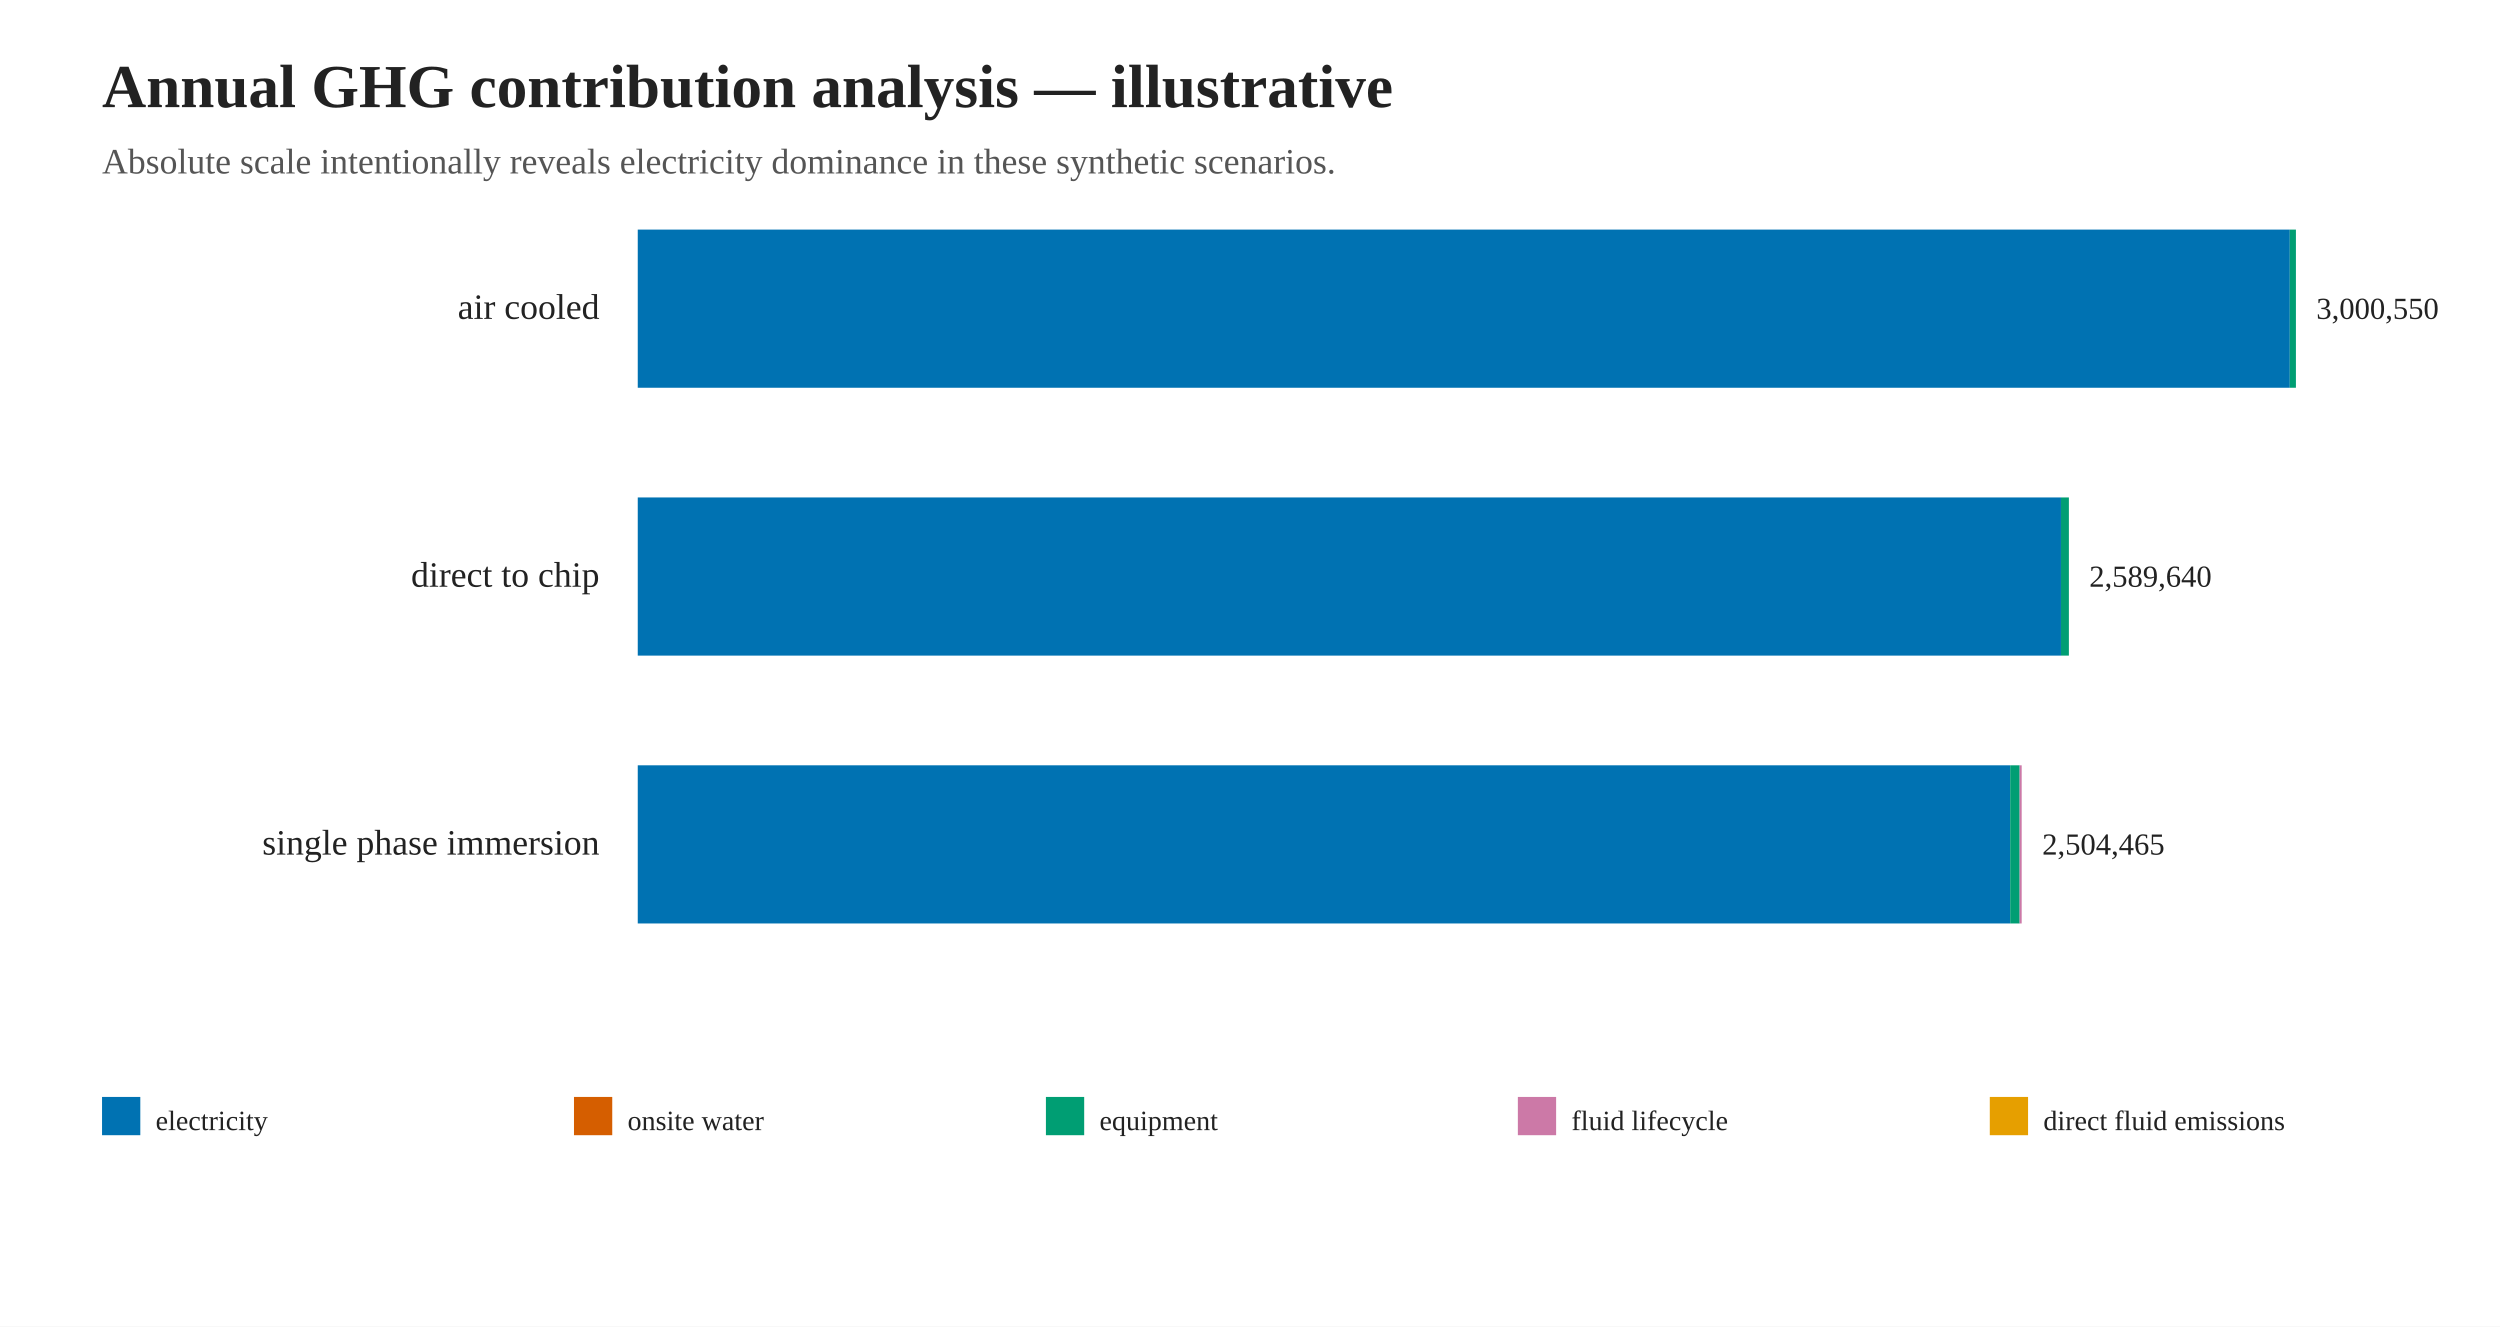
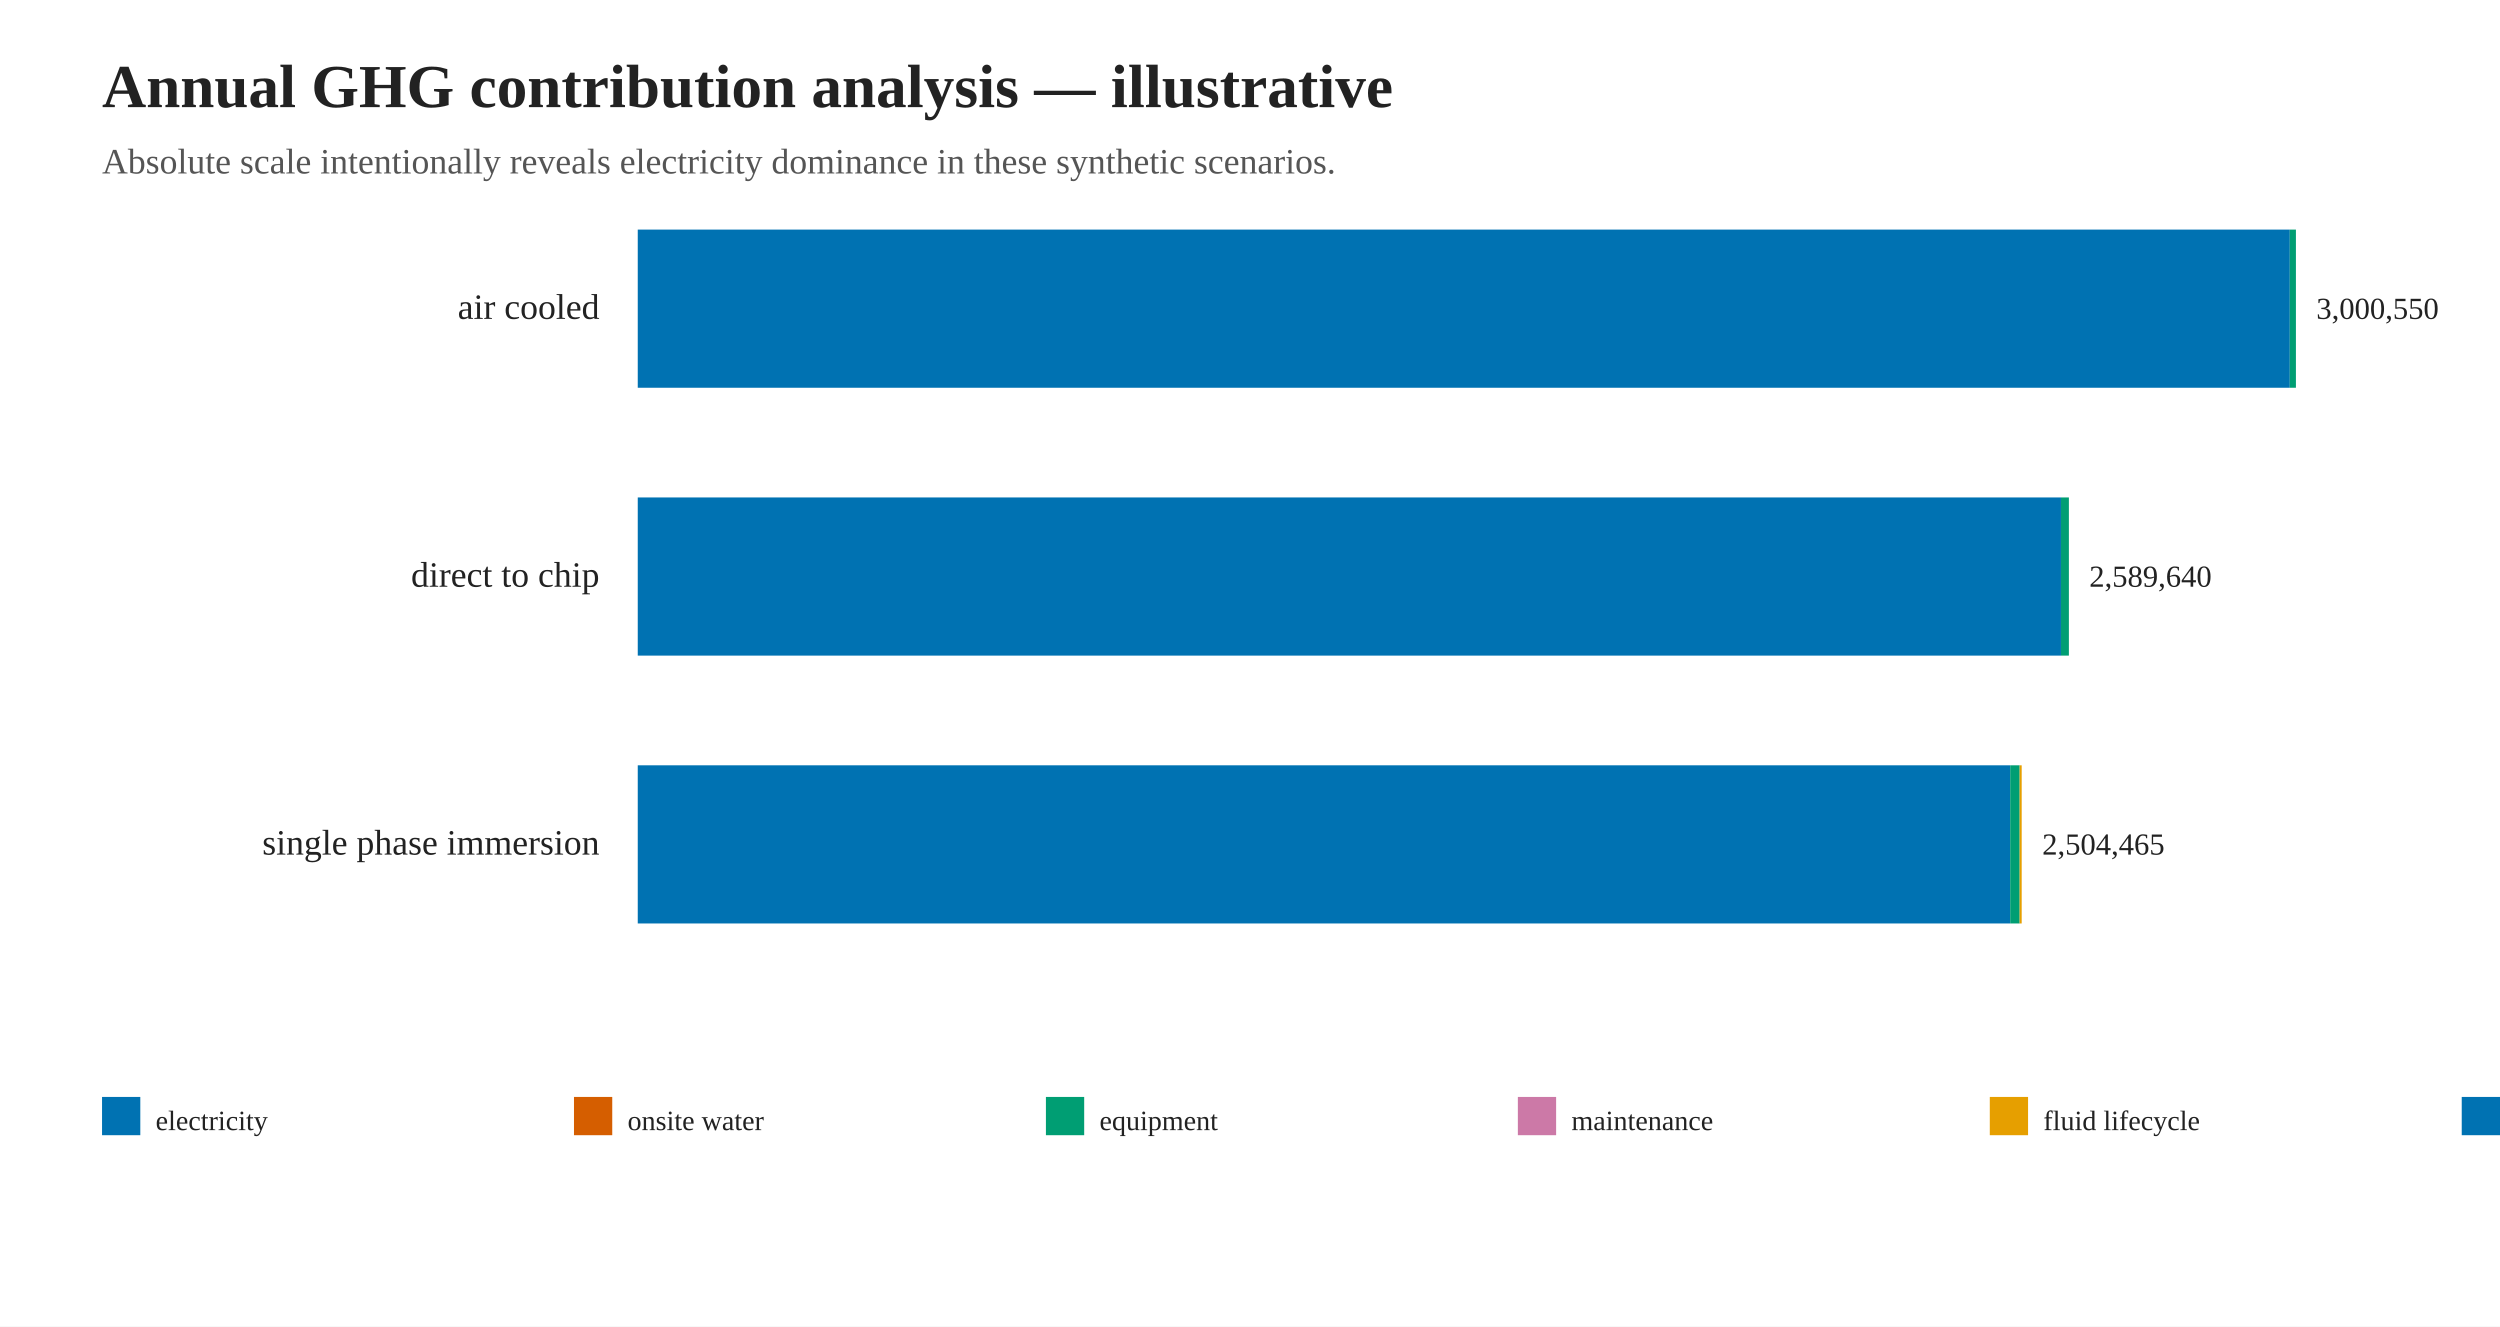
<svg xmlns="http://www.w3.org/2000/svg" width="980" height="520" viewBox="0 0 980 520">
  <rect width="100%" height="100%" fill="white" />
  <text x="40" y="42" font-size="24" font-weight="bold" fill="#222">Annual GHG contribution analysis — illustrative</text>
  <text x="40" y="68" font-size="14" fill="#555">Absolute scale intentionally reveals electricity dominance in these synthetic scenarios.</text>
  <text x="235" y="125" font-size="14" text-anchor="end" fill="#222">air cooled</text>
  <rect x="250.0" y="90" width="647.6" height="62" fill="#0072B2" />
  <rect x="897.6" y="90" width="2.4" height="62" fill="#009E73" />
  <text x="908.0" y="125" font-size="12" fill="#222">3,000,550</text>
  <text x="235" y="230" font-size="14" text-anchor="end" fill="#222">direct to chip</text>
  <rect x="250.0" y="195" width="557.9" height="62" fill="#0072B2" />
  <rect x="807.9" y="195" width="3.1" height="62" fill="#009E73" />
  <text x="818.986" y="230" font-size="12" fill="#222">2,589,640</text>
  <text x="235" y="335" font-size="14" text-anchor="end" fill="#222">single phase immersion</text>
  <rect x="250.0" y="300" width="538.0" height="62" fill="#0072B2" />
  <rect x="788.0" y="300" width="3.7" height="62" fill="#009E73" />
-   <rect x="791.7" y="300" width="0.8" height="62" fill="#CC79A7" />
-   <rect x="792.5" y="300" width="0.0" height="62" fill="#E69F00" />
+   <rect x="791.7" y="300" width="0.8" height="62" fill="#E69F00" />
+   <rect x="792.5" y="300" width="0.0" height="62" fill="#0072B2" />
  <text x="800.535" y="335" font-size="12" fill="#222">2,504,465</text>
  <rect x="40" y="430" width="15" height="15" fill="#0072B2" />
  <text x="61" y="443" font-size="11" fill="#222">electricity</text>
  <rect x="225" y="430" width="15" height="15" fill="#D55E00" />
  <text x="246" y="443" font-size="11" fill="#222">onsite water</text>
  <rect x="410" y="430" width="15" height="15" fill="#009E73" />
  <text x="431" y="443" font-size="11" fill="#222">equipment</text>
  <rect x="595" y="430" width="15" height="15" fill="#CC79A7" />
-   <text x="616" y="443" font-size="11" fill="#222">fluid lifecycle</text>
+   <text x="616" y="443" font-size="11" fill="#222">maintenance</text>
  <rect x="780" y="430" width="15" height="15" fill="#E69F00" />
-   <text x="801" y="443" font-size="11" fill="#222">direct fluid emissions</text>
+   <text x="801" y="443" font-size="11" fill="#222">fluid lifecycle</text>
+   <rect x="965" y="430" width="15" height="15" fill="#0072B2" />
+   <text x="986" y="443" font-size="11" fill="#222">direct fluid emissions</text>
</svg>
